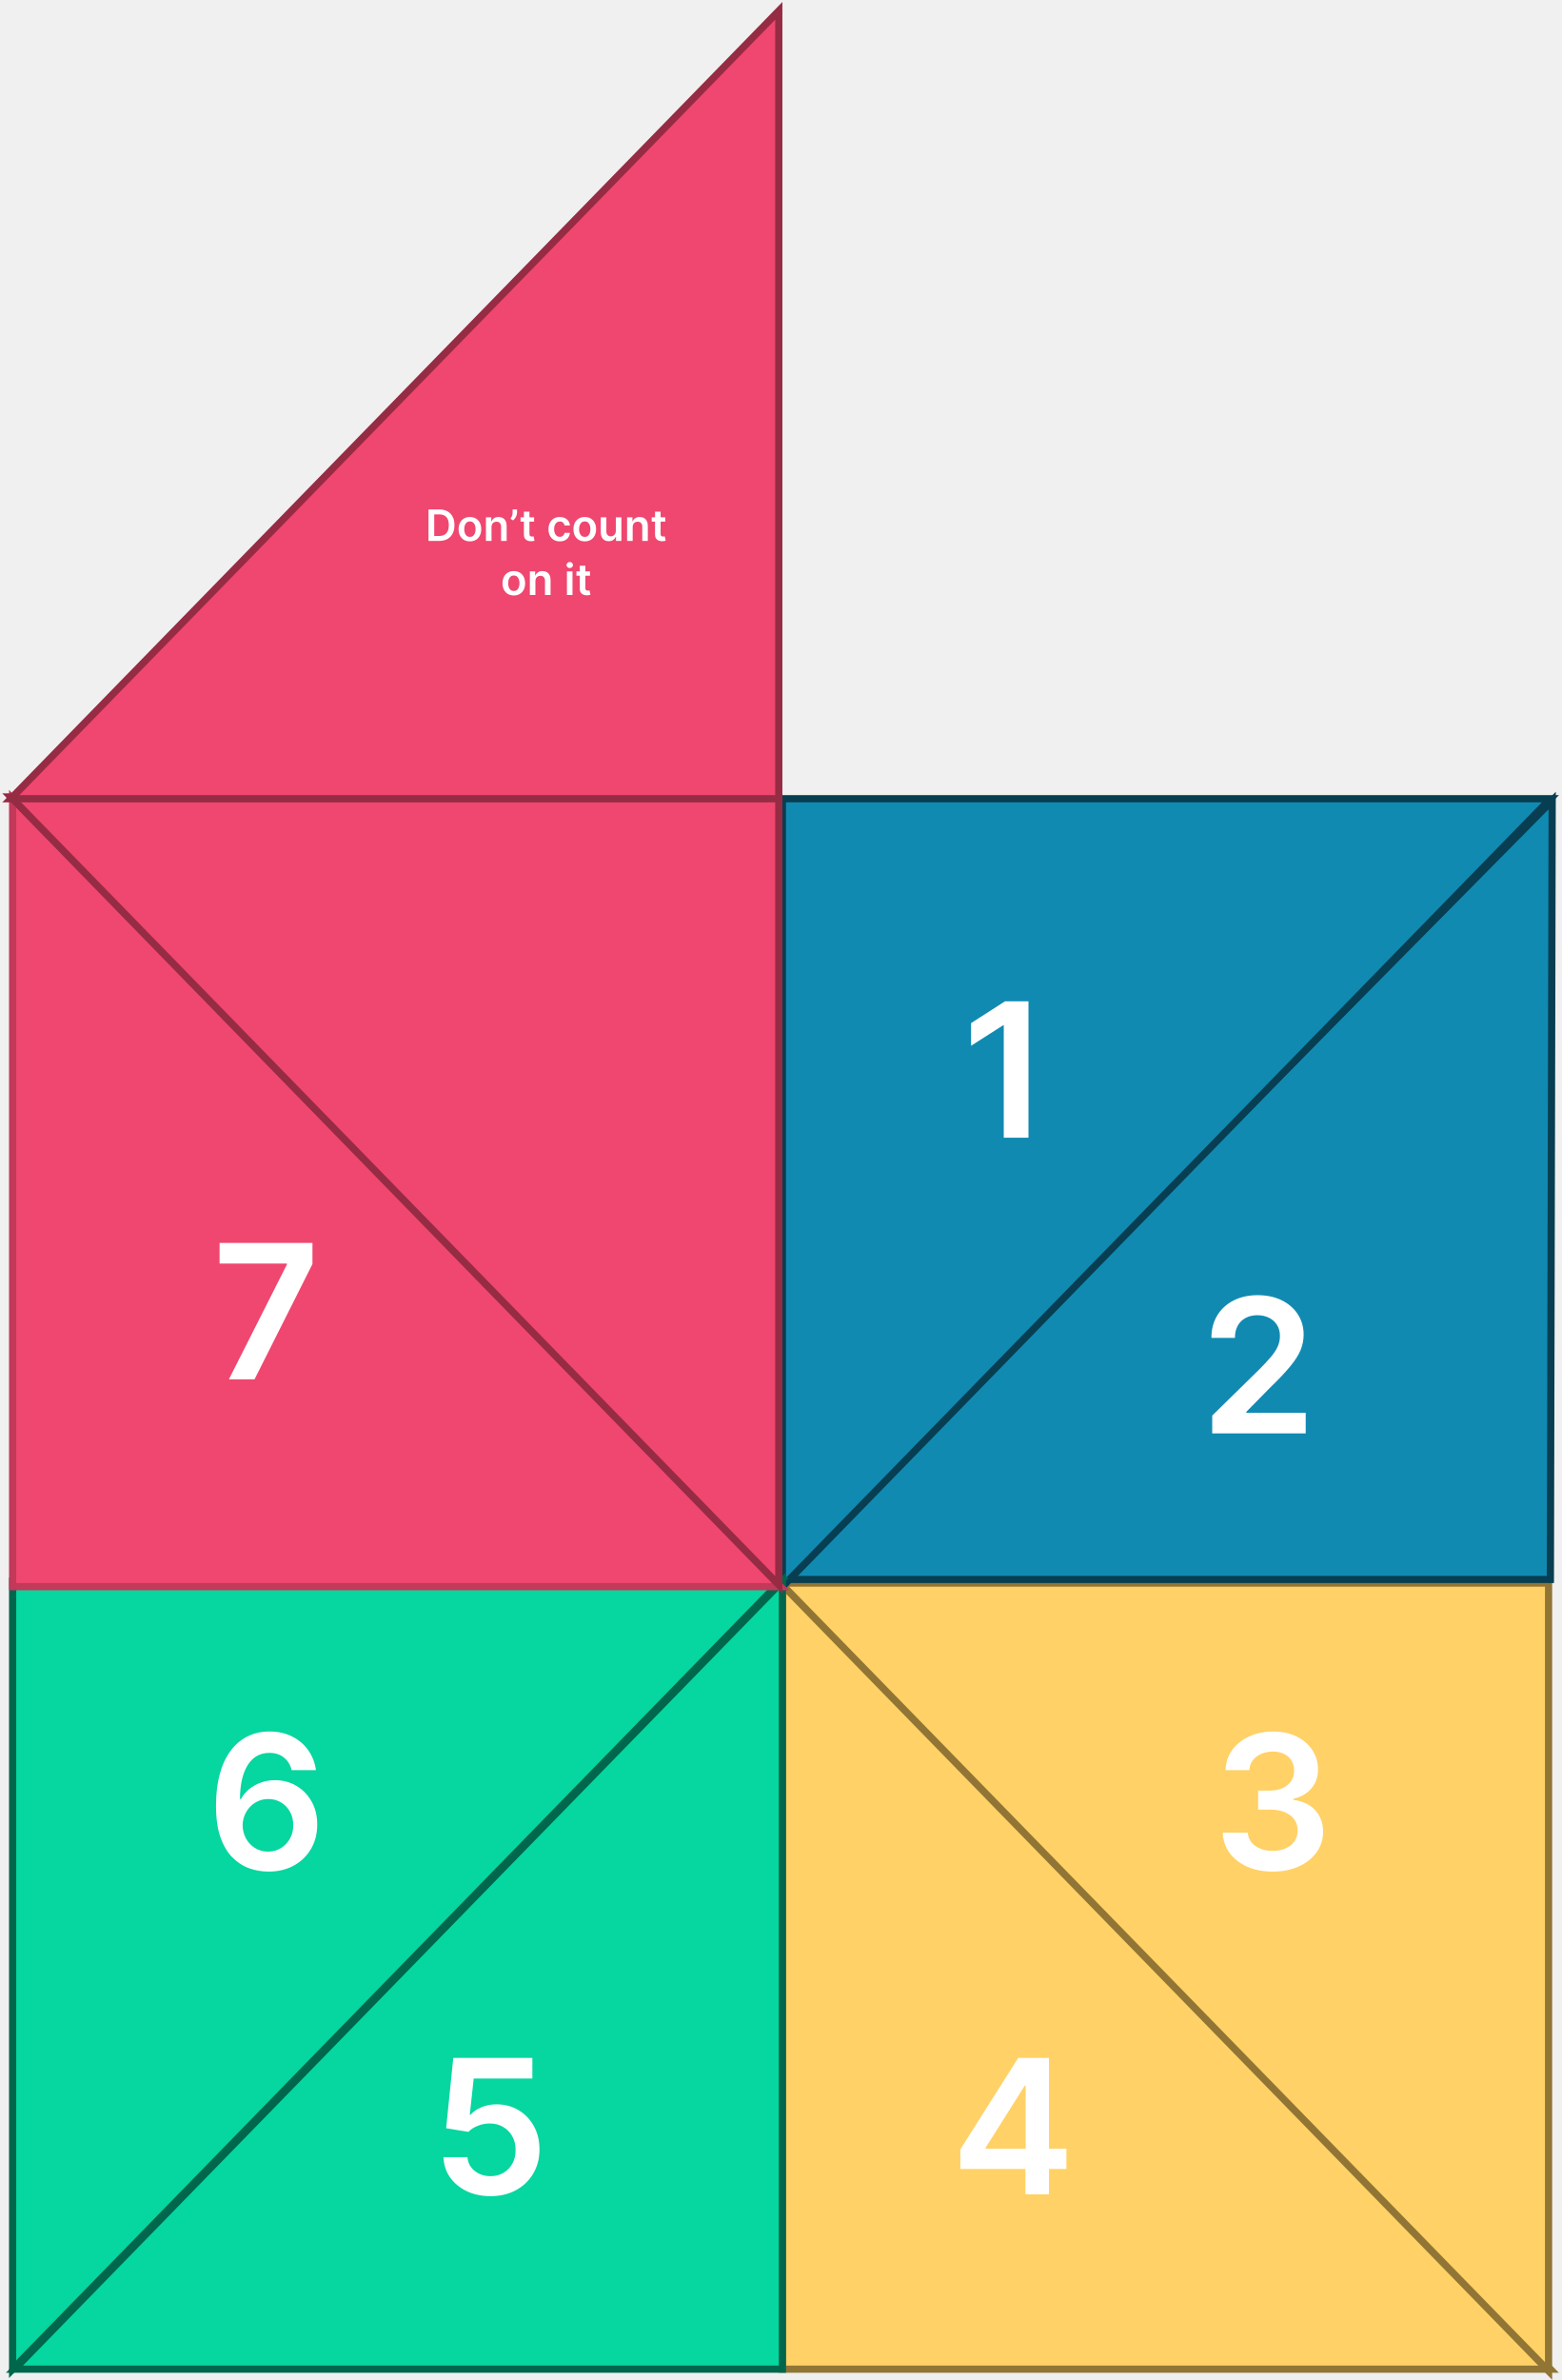
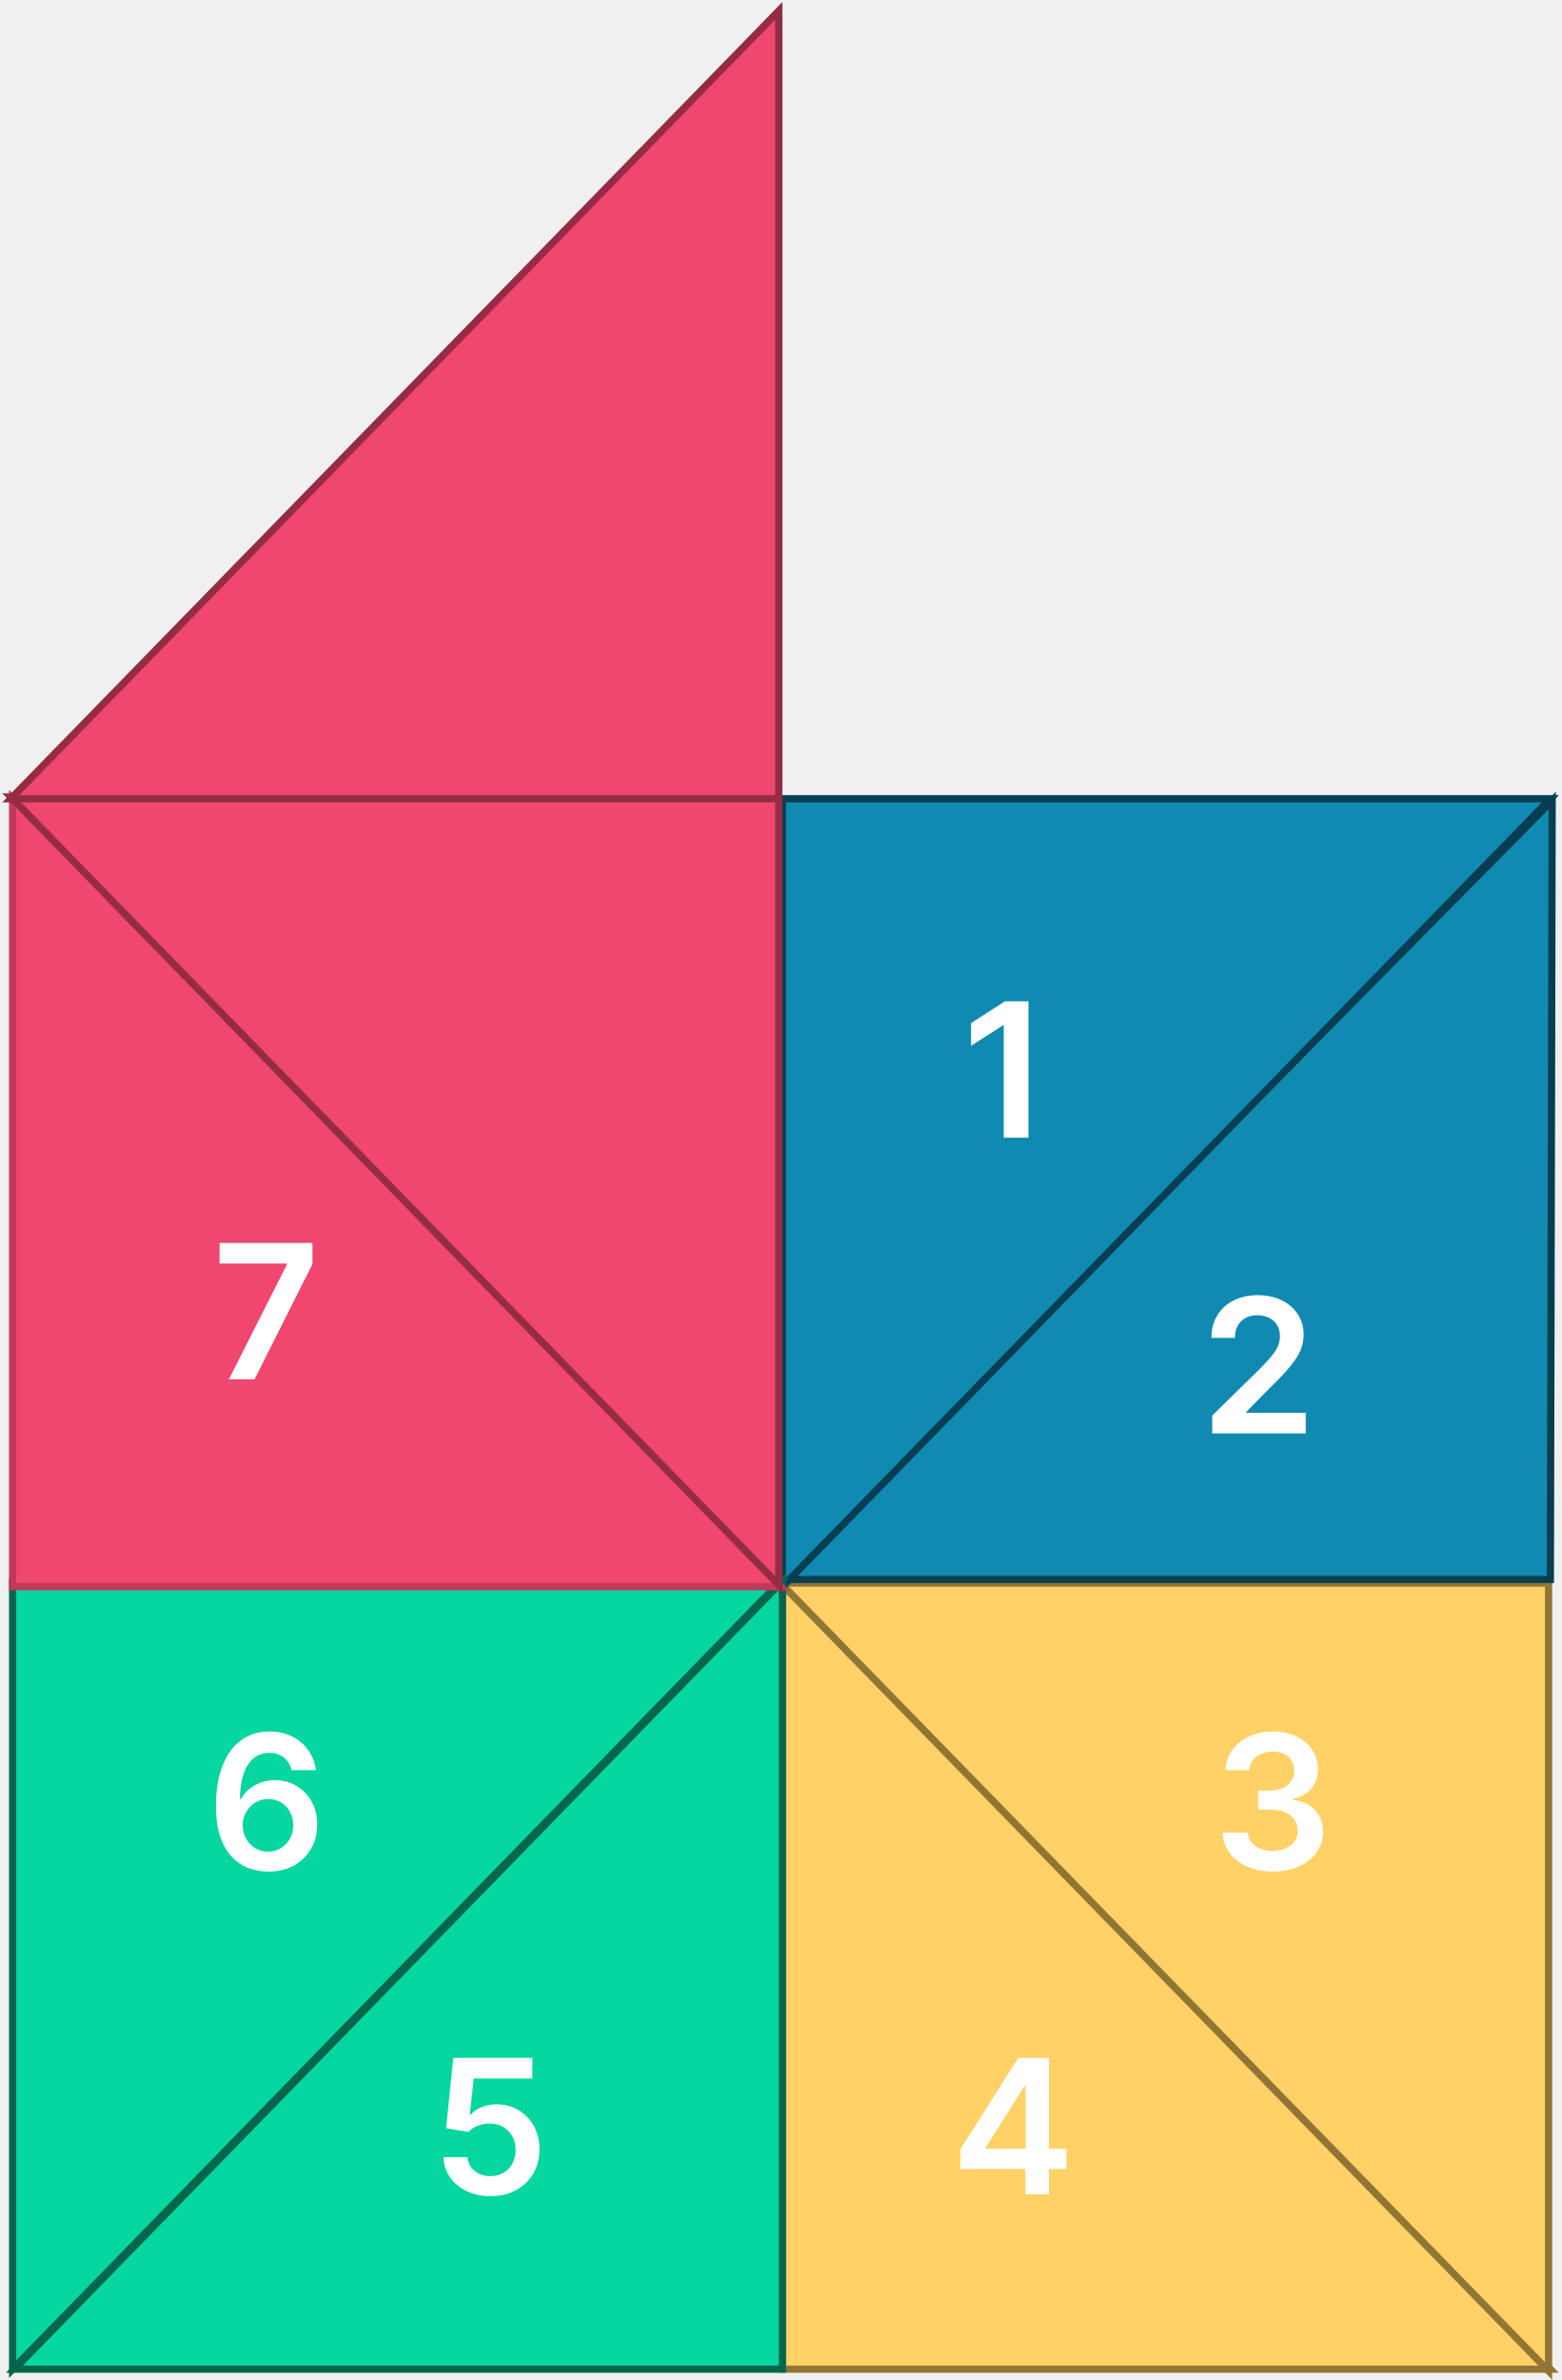
<svg xmlns="http://www.w3.org/2000/svg" width="433" height="660" viewBox="0 0 433 660" fill="none">
  <g id="Bottom-Right-4">
    <path id="Bottom-Left-2-Flap" d="M217 438.5L430 657H217V438.5Z" fill="#FFD166" stroke="#917535" stroke-width="2" />
    <path id="4" d="M266.361 601.483V596.035L282.408 570.681H286.951V578.437H284.181L273.378 595.555V595.85H295.777V601.483H266.361ZM284.402 608.5V599.821L284.476 597.383V570.681H290.939V608.5H284.402Z" fill="white" />
  </g>
  <g id="Bottom-Right-3">
    <path id="Bottom-Left-1-Flap" d="M429.5 657.5L216.5 439H429.5V657.5Z" fill="#FFD166" stroke="#917535" stroke-width="2" />
    <path id="3" d="M352.998 519.017C350.339 519.017 347.975 518.561 345.907 517.65C343.851 516.739 342.226 515.471 341.032 513.846C339.838 512.221 339.204 510.344 339.13 508.214H346.073C346.135 509.236 346.473 510.128 347.089 510.892C347.704 511.643 348.523 512.227 349.545 512.646C350.566 513.065 351.711 513.274 352.979 513.274C354.333 513.274 355.534 513.04 356.58 512.572C357.626 512.092 358.445 511.427 359.036 510.578C359.627 509.728 359.916 508.75 359.904 507.642C359.916 506.497 359.621 505.487 359.018 504.613C358.414 503.739 357.54 503.056 356.395 502.564C355.263 502.071 353.896 501.825 352.296 501.825H348.954V496.544H352.296C353.613 496.544 354.764 496.316 355.749 495.86C356.746 495.405 357.528 494.765 358.094 493.94C358.661 493.103 358.938 492.136 358.925 491.041C358.938 489.97 358.698 489.04 358.205 488.252C357.725 487.452 357.042 486.831 356.155 486.387C355.281 485.944 354.253 485.723 353.072 485.723C351.914 485.723 350.843 485.932 349.858 486.35C348.874 486.769 348.08 487.366 347.476 488.142C346.873 488.905 346.553 489.816 346.516 490.875H339.924C339.973 488.757 340.582 486.898 341.752 485.298C342.934 483.685 344.51 482.43 346.479 481.531C348.449 480.62 350.659 480.164 353.108 480.164C355.632 480.164 357.823 480.638 359.682 481.586C361.554 482.522 363 483.784 364.022 485.372C365.044 486.96 365.555 488.714 365.555 490.635C365.567 492.764 364.939 494.549 363.671 495.99C362.415 497.43 360.766 498.372 358.722 498.815V499.11C361.381 499.48 363.419 500.465 364.834 502.065C366.262 503.653 366.97 505.629 366.958 507.993C366.958 510.11 366.355 512.006 365.148 513.68C363.954 515.342 362.305 516.647 360.199 517.595C358.107 518.543 355.706 519.017 352.998 519.017Z" fill="white" />
  </g>
  <g id="Top-Right-2">
    <path id="Top-Left-1-Flap" d="M430.5 222L217 438H430L430.5 222Z" fill="#118AB2" stroke="#073E51" stroke-width="2" />
    <path id="2" d="M336.212 397.5V392.551L349.342 379.68C350.597 378.412 351.644 377.286 352.481 376.301C353.318 375.316 353.946 374.362 354.364 373.439C354.783 372.515 354.992 371.53 354.992 370.484C354.992 369.29 354.721 368.268 354.18 367.419C353.638 366.557 352.893 365.892 351.945 365.424C350.997 364.957 349.92 364.723 348.714 364.723C347.47 364.723 346.381 364.981 345.445 365.498C344.51 366.003 343.783 366.723 343.266 367.659C342.762 368.594 342.509 369.708 342.509 371.001H335.991C335.991 368.6 336.539 366.514 337.634 364.741C338.73 362.968 340.238 361.596 342.158 360.623C344.091 359.651 346.307 359.164 348.806 359.164C351.342 359.164 353.57 359.638 355.491 360.586C357.411 361.534 358.901 362.833 359.96 364.483C361.031 366.132 361.566 368.016 361.566 370.133C361.566 371.549 361.295 372.94 360.754 374.306C360.212 375.673 359.258 377.187 357.891 378.849C356.537 380.511 354.635 382.524 352.185 384.887L345.667 391.517V391.775H362.138V397.5H336.212Z" fill="white" />
  </g>
  <g id="Top-Right-1">
    <path id="Top-Left-1-Flap_2" d="M217 440L430 221.5H217V440Z" fill="#118AB2" stroke="#073E51" stroke-width="2" />
    <path id="1" d="M285.251 277.681V315.5H278.4V284.348H278.178L269.333 289.998V283.72L278.732 277.681H285.251Z" fill="white" />
  </g>
  <g id="Bottom-Left-5">
    <path id="Bottom-Left-2-Flap_2" d="M217 438.5L4 657H217V438.5Z" fill="#06D6A0" stroke="#00664C" stroke-width="2" />
    <path id="5" d="M136.055 609.017C133.593 609.017 131.39 608.555 129.445 607.632C127.5 606.696 125.955 605.416 124.81 603.791C123.677 602.166 123.074 600.307 123 598.214H129.648C129.771 599.765 130.442 601.033 131.661 602.018C132.879 602.991 134.344 603.477 136.055 603.477C137.397 603.477 138.591 603.169 139.638 602.554C140.684 601.938 141.509 601.082 142.112 599.987C142.715 598.891 143.011 597.642 142.999 596.238C143.011 594.81 142.709 593.542 142.094 592.434C141.478 591.326 140.635 590.458 139.564 589.831C138.493 589.19 137.262 588.87 135.871 588.87C134.738 588.858 133.624 589.067 132.528 589.498C131.433 589.929 130.565 590.495 129.925 591.197L123.739 590.181L125.714 570.681H147.652V576.406H131.384L130.294 586.433H130.516C131.217 585.608 132.208 584.925 133.489 584.383C134.769 583.829 136.172 583.552 137.699 583.552C139.989 583.552 142.032 584.094 143.83 585.177C145.627 586.248 147.043 587.725 148.077 589.609C149.111 591.493 149.628 593.647 149.628 596.072C149.628 598.571 149.049 600.799 147.892 602.757C146.747 604.702 145.153 606.234 143.109 607.355C141.078 608.463 138.727 609.017 136.055 609.017Z" fill="white" />
  </g>
  <g id="Bottom-Left-6">
    <path id="Bottom-Left-1-Flap_2" d="M3.5 657L216.5 438.5H3.5V657Z" fill="#06D6A0" stroke="#00664C" stroke-width="2" />
    <path id="6" d="M74.351 519.017C72.541 519.004 70.775 518.69 69.051 518.075C67.328 517.447 65.776 516.431 64.398 515.028C63.019 513.612 61.923 511.735 61.111 509.396C60.298 507.045 59.898 504.133 59.91 500.662C59.91 497.424 60.255 494.537 60.945 492.001C61.634 489.465 62.625 487.323 63.918 485.575C65.21 483.815 66.767 482.473 68.59 481.549C70.424 480.626 72.474 480.164 74.739 480.164C77.115 480.164 79.22 480.632 81.054 481.568C82.901 482.503 84.39 483.784 85.523 485.409C86.655 487.021 87.357 488.843 87.628 490.875H80.888C80.543 489.422 79.835 488.265 78.764 487.403C77.706 486.529 76.364 486.092 74.739 486.092C72.117 486.092 70.097 487.231 68.682 489.508C67.278 491.786 66.57 494.913 66.558 498.889H66.817C67.42 497.806 68.202 496.876 69.162 496.1C70.122 495.325 71.206 494.728 72.412 494.309C73.631 493.878 74.917 493.663 76.271 493.663C78.487 493.663 80.475 494.192 82.236 495.251C84.008 496.31 85.412 497.769 86.446 499.627C87.48 501.474 87.991 503.591 87.979 505.98C87.991 508.466 87.425 510.701 86.28 512.683C85.135 514.653 83.541 516.204 81.497 517.336C79.454 518.469 77.072 519.029 74.351 519.017ZM74.314 513.477C75.656 513.477 76.856 513.151 77.915 512.498C78.974 511.846 79.811 510.966 80.426 509.858C81.042 508.75 81.343 507.506 81.331 506.127C81.343 504.773 81.048 503.548 80.445 502.453C79.854 501.357 79.035 500.489 77.989 499.849C76.942 499.209 75.748 498.889 74.406 498.889C73.409 498.889 72.48 499.08 71.618 499.461C70.756 499.843 70.005 500.372 69.365 501.049C68.725 501.714 68.22 502.49 67.851 503.376C67.494 504.25 67.309 505.186 67.297 506.183C67.309 507.5 67.617 508.713 68.22 509.821C68.823 510.929 69.654 511.815 70.713 512.48C71.772 513.145 72.972 513.477 74.314 513.477Z" fill="white" />
  </g>
  <g id="Top-Left-7">
    <path id="Top-Left-1-Flap_3" d="M3.5 221.5L216.5 440H3.5V221.5Z" fill="#EF476F" stroke="#C2395A" stroke-width="2" />
    <path id="7" d="M63.486 382.5L79.57 350.664V350.406H60.901V344.681H86.661V350.535L70.595 382.5H63.486Z" fill="white" />
  </g>
  <g id="Top-Left-8">
    <path id="Top-Left-1-Flap_4" d="M216 439.5L3 221H216V439.5Z" fill="#EF476F" stroke="#962B44" stroke-width="2" />
  </g>
  <g id="Top-Left-8-Opened">
    <path id="Top-Left-1-Flap-Opened" d="M216 3L3 221.5H216V3Z" fill="#EF476F" stroke="#962B44" stroke-width="2" />
-     <path id="Donât count on it" d="M121.808 150H118.851V141.273H121.868C122.735 141.273 123.479 141.447 124.101 141.797C124.726 142.143 125.206 142.642 125.541 143.293C125.877 143.943 126.044 144.722 126.044 145.628C126.044 146.537 125.875 147.318 125.537 147.972C125.202 148.625 124.718 149.126 124.084 149.476C123.453 149.825 122.695 150 121.808 150ZM120.432 148.632H121.732C122.34 148.632 122.847 148.521 123.253 148.3C123.659 148.075 123.965 147.741 124.169 147.298C124.374 146.852 124.476 146.295 124.476 145.628C124.476 144.96 124.374 144.406 124.169 143.966C123.965 143.523 123.662 143.192 123.262 142.973C122.864 142.751 122.369 142.641 121.779 142.641H120.432V148.632ZM130.333 150.128C129.694 150.128 129.14 149.987 128.671 149.706C128.203 149.425 127.839 149.031 127.58 148.526C127.325 148.02 127.197 147.429 127.197 146.753C127.197 146.077 127.325 145.484 127.58 144.976C127.839 144.467 128.203 144.072 128.671 143.791C129.14 143.51 129.694 143.369 130.333 143.369C130.972 143.369 131.526 143.51 131.995 143.791C132.464 144.072 132.826 144.467 133.082 144.976C133.34 145.484 133.47 146.077 133.47 146.753C133.47 147.429 133.34 148.02 133.082 148.526C132.826 149.031 132.464 149.425 131.995 149.706C131.526 149.987 130.972 150.128 130.333 150.128ZM130.342 148.892C130.688 148.892 130.978 148.797 131.211 148.607C131.444 148.413 131.617 148.155 131.731 147.831C131.847 147.507 131.906 147.146 131.906 146.749C131.906 146.348 131.847 145.986 131.731 145.662C131.617 145.335 131.444 145.075 131.211 144.882C130.978 144.689 130.688 144.592 130.342 144.592C129.987 144.592 129.691 144.689 129.455 144.882C129.222 145.075 129.048 145.335 128.931 145.662C128.818 145.986 128.761 146.348 128.761 146.749C128.761 147.146 128.818 147.507 128.931 147.831C129.048 148.155 129.222 148.413 129.455 148.607C129.691 148.797 129.987 148.892 130.342 148.892ZM136.322 146.165V150H134.779V143.455H136.253V144.567H136.33C136.481 144.2 136.721 143.909 137.05 143.693C137.383 143.477 137.793 143.369 138.282 143.369C138.733 143.369 139.127 143.466 139.462 143.659C139.8 143.852 140.062 144.132 140.246 144.499C140.434 144.865 140.526 145.31 140.523 145.832V150H138.981V146.071C138.981 145.634 138.867 145.291 138.64 145.044C138.415 144.797 138.104 144.673 137.706 144.673C137.437 144.673 137.197 144.733 136.986 144.852C136.779 144.969 136.616 145.138 136.496 145.359C136.38 145.581 136.322 145.849 136.322 146.165ZM143.4 141.273V142.142C143.4 142.392 143.351 142.652 143.255 142.922C143.161 143.189 143.032 143.445 142.867 143.689C142.702 143.93 142.515 144.138 142.305 144.311L141.589 143.847C141.745 143.611 141.881 143.357 141.998 143.084C142.114 142.808 142.172 142.497 142.172 142.151V141.273H143.4ZM148.137 143.455V144.648H144.374V143.455H148.137ZM145.303 141.886H146.846V148.031C146.846 148.239 146.877 148.398 146.94 148.509C147.005 148.616 147.09 148.69 147.195 148.73C147.301 148.77 147.417 148.79 147.545 148.79C147.642 148.79 147.73 148.783 147.809 148.768C147.892 148.754 147.954 148.741 147.997 148.73L148.257 149.936C148.174 149.964 148.056 149.996 147.903 150.03C147.752 150.064 147.568 150.084 147.349 150.089C146.963 150.101 146.615 150.043 146.305 149.915C145.995 149.784 145.749 149.582 145.568 149.31C145.389 149.037 145.301 148.696 145.303 148.287V141.886ZM155.259 150.128C154.606 150.128 154.045 149.984 153.576 149.697C153.11 149.411 152.751 149.014 152.498 148.509C152.248 148 152.123 147.415 152.123 146.753C152.123 146.088 152.251 145.501 152.506 144.993C152.762 144.482 153.123 144.084 153.589 143.8C154.057 143.513 154.611 143.369 155.251 143.369C155.782 143.369 156.252 143.467 156.661 143.663C157.073 143.857 157.401 144.131 157.645 144.486C157.89 144.838 158.029 145.25 158.063 145.722H156.589C156.529 145.406 156.387 145.143 156.162 144.933C155.941 144.72 155.644 144.614 155.272 144.614C154.956 144.614 154.68 144.699 154.441 144.869C154.202 145.037 154.016 145.278 153.883 145.594C153.752 145.909 153.687 146.287 153.687 146.727C153.687 147.173 153.752 147.557 153.883 147.878C154.013 148.196 154.197 148.442 154.432 148.615C154.671 148.786 154.951 148.871 155.272 148.871C155.499 148.871 155.702 148.828 155.881 148.743C156.063 148.655 156.215 148.528 156.337 148.364C156.459 148.199 156.543 147.999 156.589 147.763H158.063C158.026 148.226 157.89 148.636 157.654 148.994C157.418 149.349 157.097 149.628 156.691 149.83C156.285 150.028 155.807 150.128 155.259 150.128ZM162.185 150.128C161.546 150.128 160.992 149.987 160.523 149.706C160.054 149.425 159.691 149.031 159.432 148.526C159.176 148.02 159.048 147.429 159.048 146.753C159.048 146.077 159.176 145.484 159.432 144.976C159.691 144.467 160.054 144.072 160.523 143.791C160.992 143.51 161.546 143.369 162.185 143.369C162.824 143.369 163.378 143.51 163.847 143.791C164.316 144.072 164.678 144.467 164.933 144.976C165.192 145.484 165.321 146.077 165.321 146.753C165.321 147.429 165.192 148.02 164.933 148.526C164.678 149.031 164.316 149.425 163.847 149.706C163.378 149.987 162.824 150.128 162.185 150.128ZM162.193 148.892C162.54 148.892 162.83 148.797 163.063 148.607C163.296 148.413 163.469 148.155 163.583 147.831C163.699 147.507 163.757 147.146 163.757 146.749C163.757 146.348 163.699 145.986 163.583 145.662C163.469 145.335 163.296 145.075 163.063 144.882C162.83 144.689 162.54 144.592 162.193 144.592C161.838 144.592 161.543 144.689 161.307 144.882C161.074 145.075 160.899 145.335 160.783 145.662C160.669 145.986 160.612 146.348 160.612 146.749C160.612 147.146 160.669 147.507 160.783 147.831C160.899 148.155 161.074 148.413 161.307 148.607C161.543 148.797 161.838 148.892 162.193 148.892ZM170.802 147.247V143.455H172.345V150H170.849V148.837H170.781C170.633 149.203 170.39 149.503 170.052 149.736C169.717 149.969 169.304 150.085 168.812 150.085C168.383 150.085 168.004 149.99 167.675 149.8C167.348 149.607 167.092 149.327 166.907 148.96C166.723 148.591 166.631 148.145 166.631 147.622V143.455H168.173V147.384C168.173 147.798 168.287 148.128 168.514 148.372C168.741 148.616 169.04 148.739 169.409 148.739C169.636 148.739 169.856 148.683 170.069 148.572C170.282 148.462 170.457 148.297 170.594 148.078C170.733 147.857 170.802 147.58 170.802 147.247ZM175.474 146.165V150H173.931V143.455H175.406V144.567H175.482C175.633 144.2 175.873 143.909 176.203 143.693C176.535 143.477 176.945 143.369 177.434 143.369C177.886 143.369 178.279 143.466 178.615 143.659C178.953 143.852 179.214 144.132 179.399 144.499C179.586 144.865 179.678 145.31 179.676 145.832V150H178.133V146.071C178.133 145.634 178.019 145.291 177.792 145.044C177.568 144.797 177.257 144.673 176.859 144.673C176.589 144.673 176.349 144.733 176.139 144.852C175.931 144.969 175.768 145.138 175.649 145.359C175.532 145.581 175.474 145.849 175.474 146.165ZM184.512 143.455V144.648H180.749V143.455H184.512ZM181.678 141.886H183.221V148.031C183.221 148.239 183.252 148.398 183.315 148.509C183.38 148.616 183.465 148.69 183.57 148.73C183.676 148.77 183.792 148.79 183.92 148.79C184.017 148.79 184.105 148.783 184.184 148.768C184.267 148.754 184.329 148.741 184.372 148.73L184.632 149.936C184.549 149.964 184.431 149.996 184.278 150.03C184.127 150.064 183.943 150.084 183.724 150.089C183.338 150.101 182.99 150.043 182.68 149.915C182.37 149.784 182.124 149.582 181.943 149.31C181.764 149.037 181.676 148.696 181.678 148.287V141.886ZM142.509 165.128C141.87 165.128 141.316 164.987 140.847 164.706C140.378 164.425 140.015 164.031 139.756 163.526C139.501 163.02 139.373 162.429 139.373 161.753C139.373 161.077 139.501 160.484 139.756 159.976C140.015 159.467 140.378 159.072 140.847 158.791C141.316 158.51 141.87 158.369 142.509 158.369C143.148 158.369 143.702 158.51 144.171 158.791C144.64 159.072 145.002 159.467 145.258 159.976C145.516 160.484 145.645 161.077 145.645 161.753C145.645 162.429 145.516 163.02 145.258 163.526C145.002 164.031 144.64 164.425 144.171 164.706C143.702 164.987 143.148 165.128 142.509 165.128ZM142.518 163.892C142.864 163.892 143.154 163.797 143.387 163.607C143.62 163.413 143.793 163.155 143.907 162.831C144.023 162.507 144.081 162.146 144.081 161.749C144.081 161.348 144.023 160.986 143.907 160.662C143.793 160.335 143.62 160.075 143.387 159.882C143.154 159.689 142.864 159.592 142.518 159.592C142.162 159.592 141.867 159.689 141.631 159.882C141.398 160.075 141.224 160.335 141.107 160.662C140.993 160.986 140.937 161.348 140.937 161.749C140.937 162.146 140.993 162.507 141.107 162.831C141.224 163.155 141.398 163.413 141.631 163.607C141.867 163.797 142.162 163.892 142.518 163.892ZM148.497 161.165V165H146.955V158.455H148.429V159.567H148.506C148.656 159.2 148.896 158.909 149.226 158.693C149.558 158.477 149.969 158.369 150.458 158.369C150.909 158.369 151.303 158.466 151.638 158.659C151.976 158.852 152.237 159.132 152.422 159.499C152.61 159.865 152.702 160.31 152.699 160.832V165H151.156V161.071C151.156 160.634 151.043 160.291 150.816 160.044C150.591 159.797 150.28 159.673 149.882 159.673C149.612 159.673 149.372 159.733 149.162 159.852C148.955 159.969 148.791 160.138 148.672 160.359C148.556 160.581 148.497 160.849 148.497 161.165ZM157.244 165V158.455H158.786V165H157.244ZM158.019 157.526C157.775 157.526 157.565 157.445 157.389 157.283C157.213 157.118 157.124 156.92 157.124 156.69C157.124 156.457 157.213 156.26 157.389 156.098C157.565 155.933 157.775 155.851 158.019 155.851C158.267 155.851 158.477 155.933 158.65 156.098C158.826 156.26 158.914 156.457 158.914 156.69C158.914 156.92 158.826 157.118 158.65 157.283C158.477 157.445 158.267 157.526 158.019 157.526ZM163.641 158.455V159.648H159.878V158.455H163.641ZM160.807 156.886H162.35V163.031C162.35 163.239 162.381 163.398 162.444 163.509C162.509 163.616 162.594 163.69 162.699 163.73C162.805 163.77 162.921 163.79 163.049 163.79C163.145 163.79 163.233 163.783 163.313 163.768C163.395 163.754 163.458 163.741 163.501 163.73L163.76 164.936C163.678 164.964 163.56 164.996 163.407 165.03C163.256 165.064 163.072 165.084 162.853 165.089C162.466 165.101 162.118 165.043 161.809 164.915C161.499 164.784 161.253 164.582 161.072 164.31C160.893 164.037 160.805 163.696 160.807 163.287V156.886Z" fill="white" />
  </g>
</svg>
